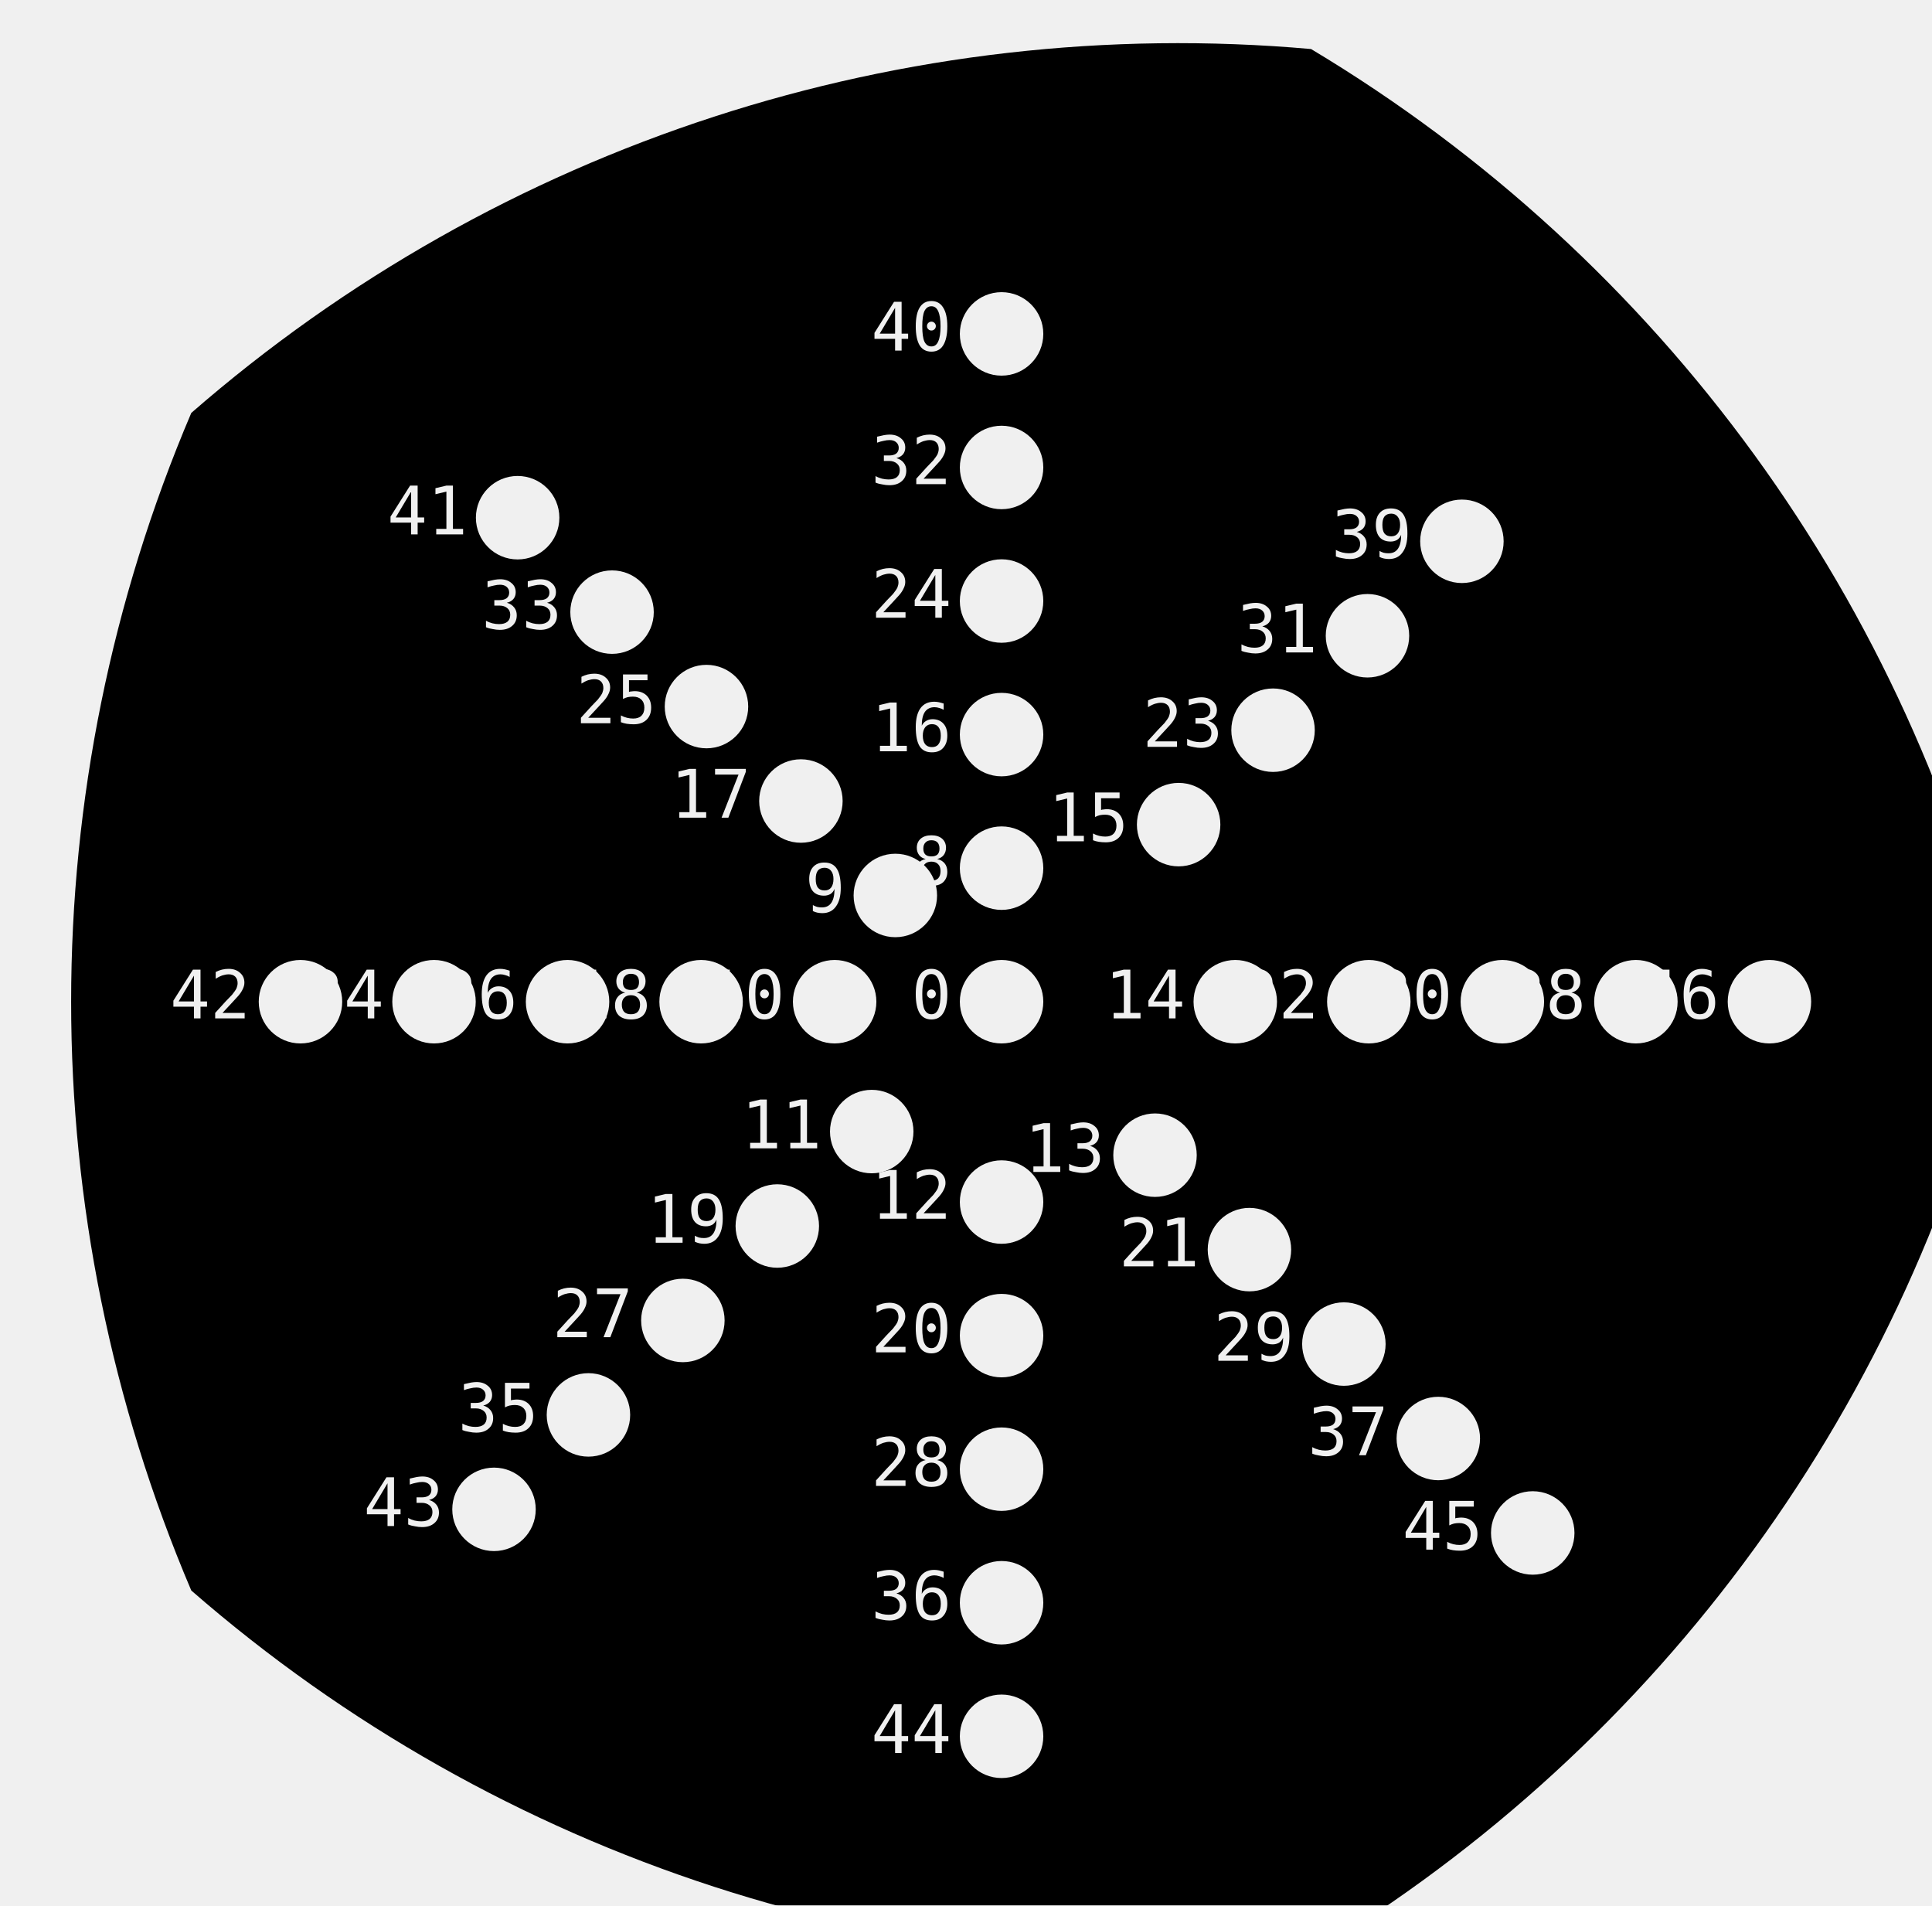
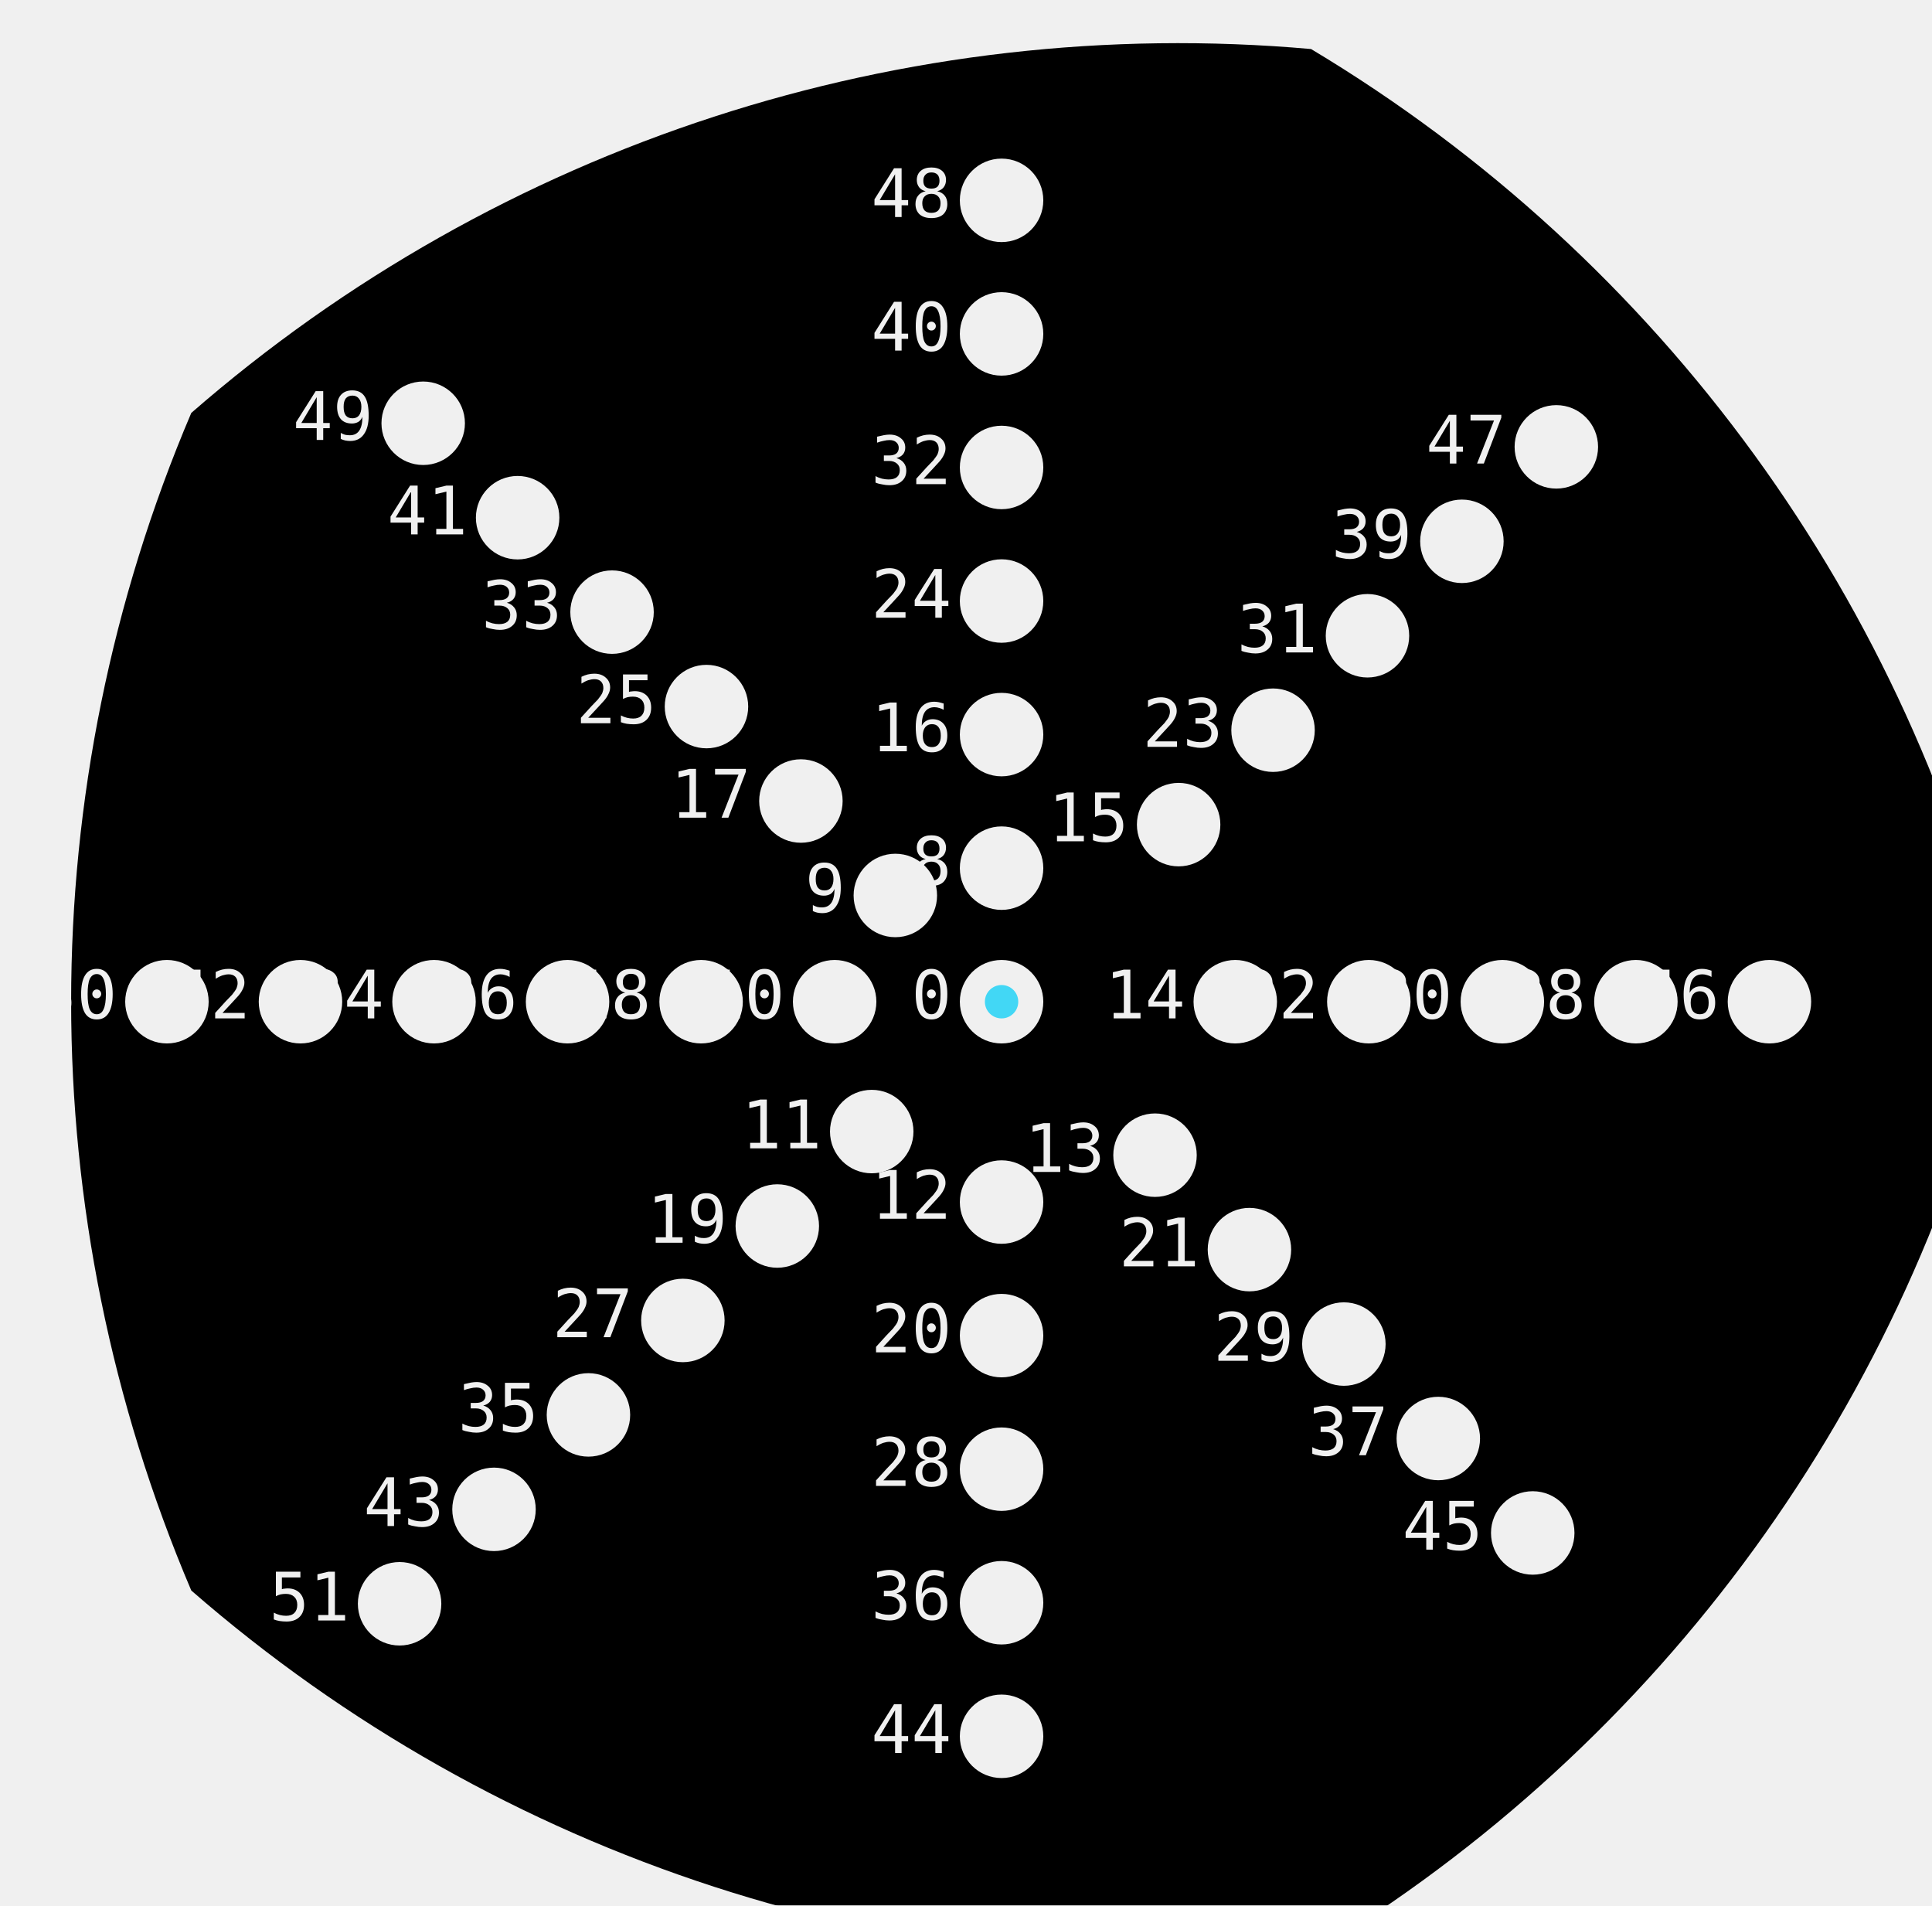
<svg xmlns="http://www.w3.org/2000/svg" xmlns:ns1="http://nathanfriend.io/inspiral">
  <g>
    <style>
      text {
        font-family: monospace;
        font-size: 4px;
      }
    </style>
    <mask id="holes">
      <rect width="100%" height="100%" fill="white" />
      <circle cx="60" cy="60" r="2.5" ns1:hole-name="0" ns1:hole-text-position-angle="0" ns1:hole-text-rotation-angle="0" />
      <text x="57" y="61" text-anchor="end">0</text>
      <circle cx="60" cy="52" r="2.5" ns1:hole-name="8" ns1:hole-text-position-angle="2.3415926535897933" ns1:hole-text-rotation-angle="-0.7" />
      <text x="57" y="53" text-anchor="end">8</text>
      <circle cx="60" cy="44" r="2.5" ns1:hole-name="16" ns1:hole-text-position-angle="2.741592653589793" ns1:hole-text-rotation-angle="0" />
      <text x="57" y="45" text-anchor="end">16</text>
      <circle cx="60" cy="36" r="2.5" ns1:hole-name="24" ns1:hole-text-position-angle="3.141592653589793" ns1:hole-text-rotation-angle="0" />
      <text x="57" y="37" text-anchor="end">24</text>
      <circle cx="60" cy="28" r="2.5" ns1:hole-name="32" ns1:hole-text-position-angle="3.141592653589793" ns1:hole-text-rotation-angle="0" />
      <text x="57" y="29" text-anchor="end">32</text>
      <circle cx="60" cy="20" r="2.5" ns1:hole-name="40" ns1:hole-text-position-angle="3.141592653589793" ns1:hole-text-rotation-angle="0" />
      <text x="57" y="21" text-anchor="end">40</text>
+       <circle cx="60" cy="12" r="2.5" ns1:hole-name="48" ns1:hole-text-position-angle="3.141592653589793" ns1:hole-text-rotation-angle="0" />
+       <text x="57" y="13" text-anchor="end">48</text>
      <circle cx="53.636" cy="53.636" r="2.5" ns1:hole-name="9" ns1:hole-text-position-angle="3.1269908169872416" ns1:hole-text-rotation-angle="-1.4853981633974482" />
      <text x="50.636" y="54.636" text-anchor="end">9</text>
      <circle cx="47.979" cy="47.979" r="2.5" ns1:hole-name="17" ns1:hole-text-position-angle="3.5269908169872415" ns1:hole-text-rotation-angle="-0.7853981633974483" />
      <text x="44.979" y="48.979" text-anchor="end">17</text>
      <circle cx="42.322" cy="42.322" r="2.5" ns1:hole-name="25" ns1:hole-text-position-angle="3.9269908169872414" ns1:hole-text-rotation-angle="-0.7853981633974483" />
      <text x="39.322" y="43.322" text-anchor="end">25</text>
      <circle cx="36.665" cy="36.665" r="2.5" ns1:hole-name="33" ns1:hole-text-position-angle="3.9269908169872414" ns1:hole-text-rotation-angle="-0.7853981633974483" />
      <text x="33.665" y="37.665" text-anchor="end">33</text>
      <circle cx="31.009" cy="31.009" r="2.5" ns1:hole-name="41" ns1:hole-text-position-angle="3.9269908169872414" ns1:hole-text-rotation-angle="-0.7853981633974483" />
      <text x="28.009" y="32.009" text-anchor="end">41</text>
+       <circle cx="25.352" cy="25.352" r="2.5" ns1:hole-name="49" ns1:hole-text-position-angle="3.9269908169872414" ns1:hole-text-rotation-angle="-0.7853981633974483" />
+       <text x="22.352" y="26.352" text-anchor="end">49</text>
      <circle cx="50" cy="60" r="2.5" ns1:hole-name="10" ns1:hole-text-position-angle="4.312388980384689" ns1:hole-text-rotation-angle="-1.5707963267948966" />
      <text x="47" y="61" text-anchor="end">10</text>
      <circle cx="42" cy="60" r="2.5" ns1:hole-name="18" ns1:hole-text-position-angle="4.71238898038469" ns1:hole-text-rotation-angle="-1.5707963267948966" />
      <text x="39" y="61" text-anchor="end">18</text>
      <circle cx="34" cy="60" r="2.5" ns1:hole-name="26" ns1:hole-text-position-angle="4.71238898038469" ns1:hole-text-rotation-angle="-1.5707963267948966" />
      <text x="31" y="61" text-anchor="end">26</text>
      <circle cx="26" cy="60" r="2.5" ns1:hole-name="34" ns1:hole-text-position-angle="4.71238898038469" ns1:hole-text-rotation-angle="-1.5707963267948966" />
      <text x="23" y="61" text-anchor="end">34</text>
      <circle cx="18" cy="60" r="2.5" ns1:hole-name="42" ns1:hole-text-position-angle="4.71238898038469" ns1:hole-text-rotation-angle="-1.5707963267948966" />
      <text x="15" y="61" text-anchor="end">42</text>
+       <circle cx="10" cy="60" r="2.5" ns1:hole-name="50" ns1:hole-text-position-angle="4.71238898038469" ns1:hole-text-rotation-angle="-1.5707963267948966" />
+       <text x="7" y="61" text-anchor="end">50</text>
      <circle cx="52.222" cy="67.778" r="2.5" ns1:hole-name="11" ns1:hole-text-position-angle="4.997787143782138" ns1:hole-text-rotation-angle="-2.356194490192345" />
      <text x="49.222" y="68.778" text-anchor="end">11</text>
      <circle cx="46.565" cy="73.435" r="2.5" ns1:hole-name="19" ns1:hole-text-position-angle="5.497787143782138" ns1:hole-text-rotation-angle="-2.356194490192345" />
      <text x="43.565" y="74.435" text-anchor="end">19</text>
      <circle cx="40.908" cy="79.092" r="2.5" ns1:hole-name="27" ns1:hole-text-position-angle="5.497787143782138" ns1:hole-text-rotation-angle="-2.356194490192345" />
      <text x="37.908" y="80.092" text-anchor="end">27</text>
      <circle cx="35.251" cy="84.749" r="2.5" ns1:hole-name="35" ns1:hole-text-position-angle="5.497787143782138" ns1:hole-text-rotation-angle="-2.356194490192345" />
      <text x="32.251" y="85.749" text-anchor="end">35</text>
      <circle cx="29.594" cy="90.406" r="2.5" ns1:hole-name="43" ns1:hole-text-position-angle="5.497787143782138" ns1:hole-text-rotation-angle="-2.356194490192345" />
      <text x="26.594" y="91.406" text-anchor="end">43</text>
+       <circle cx="23.938" cy="96.062" r="2.5" ns1:hole-name="51" ns1:hole-text-position-angle="5.497787143782138" ns1:hole-text-rotation-angle="-2.356194490192345" />
+       <text x="20.938" y="97.062" text-anchor="end">51</text>
      <circle cx="60" cy="72" r="2.5" ns1:hole-name="12" ns1:hole-text-position-angle="6.083185307179586" ns1:hole-text-rotation-angle="-3.141592653589793" />
      <text x="57" y="73" text-anchor="end">12</text>
      <circle cx="60" cy="80" r="2.5" ns1:hole-name="20" ns1:hole-text-position-angle="6.283185307179586" ns1:hole-text-rotation-angle="-3.141592653589793" />
      <text x="57" y="81" text-anchor="end">20</text>
      <circle cx="60" cy="88" r="2.5" ns1:hole-name="28" ns1:hole-text-position-angle="6.283185307179586" ns1:hole-text-rotation-angle="-3.141592653589793" />
      <text x="57" y="89" text-anchor="end">28</text>
      <circle cx="60" cy="96" r="2.5" ns1:hole-name="36" ns1:hole-text-position-angle="6.283185307179586" ns1:hole-text-rotation-angle="-3.141592653589793" />
      <text x="57" y="97" text-anchor="end">36</text>
      <circle cx="60" cy="104" r="2.5" ns1:hole-name="44" ns1:hole-text-position-angle="6.283185307179586" ns1:hole-text-rotation-angle="-3.141592653589793" />
      <text x="57" y="105" text-anchor="end">44</text>
      <circle cx="69.192" cy="69.192" r="2.5" ns1:hole-name="13" ns1:hole-text-position-angle="6.668583470577034" ns1:hole-text-rotation-angle="-3.9269908169872414" />
      <text x="66.192" y="70.192" text-anchor="end">13</text>
      <circle cx="74.849" cy="74.849" r="2.5" ns1:hole-name="21" ns1:hole-text-position-angle="7.0685834705770345" ns1:hole-text-rotation-angle="-3.9269908169872414" />
      <text x="71.849" y="75.849" text-anchor="end">21</text>
      <circle cx="80.506" cy="80.506" r="2.5" ns1:hole-name="29" ns1:hole-text-position-angle="7.0685834705770345" ns1:hole-text-rotation-angle="-3.9269908169872414" />
      <text x="77.506" y="81.506" text-anchor="end">29</text>
      <circle cx="86.163" cy="86.163" r="2.5" ns1:hole-name="37" ns1:hole-text-position-angle="7.0685834705770345" ns1:hole-text-rotation-angle="-3.9269908169872414" />
      <text x="83.163" y="87.163" text-anchor="end">37</text>
      <circle cx="91.82" cy="91.82" r="2.5" ns1:hole-name="45" ns1:hole-text-position-angle="7.0685834705770345" ns1:hole-text-rotation-angle="-3.9269908169872414" />
      <text x="88.82" y="92.82" text-anchor="end">45</text>
      <circle cx="74" cy="60" r="2.5" ns1:hole-name="14" ns1:hole-text-position-angle="7.653981633974483" ns1:hole-text-rotation-angle="-4.71238898038469" />
      <text x="71" y="61" text-anchor="end">14</text>
      <circle cx="82" cy="60" r="2.5" ns1:hole-name="22" ns1:hole-text-position-angle="7.853981633974483" ns1:hole-text-rotation-angle="-4.71238898038469" />
      <text x="79" y="61" text-anchor="end">22</text>
      <circle cx="90" cy="60" r="2.5" ns1:hole-name="30" ns1:hole-text-position-angle="7.853981633974483" ns1:hole-text-rotation-angle="-4.71238898038469" />
      <text x="87" y="61" text-anchor="end">30</text>
      <circle cx="98" cy="60" r="2.5" ns1:hole-name="38" ns1:hole-text-position-angle="7.853981633974483" ns1:hole-text-rotation-angle="-4.71238898038469" />
      <text x="95" y="61" text-anchor="end">38</text>
      <circle cx="106" cy="60" r="2.5" ns1:hole-name="46" ns1:hole-text-position-angle="7.853981633974483" ns1:hole-text-rotation-angle="-4.71238898038469" />
      <text x="103" y="61" text-anchor="end">46</text>
      <circle cx="70.607" cy="49.393" r="2.5" ns1:hole-name="15" ns1:hole-text-position-angle="8.439379797371931" ns1:hole-text-rotation-angle="-5.497787143782138" />
      <text x="67.607" y="50.393" text-anchor="end">15</text>
      <circle cx="76.263" cy="43.737" r="2.5" ns1:hole-name="23" ns1:hole-text-position-angle="8.63937979737193" ns1:hole-text-rotation-angle="-5.497787143782138" />
      <text x="73.263" y="44.737" text-anchor="end">23</text>
      <circle cx="81.92" cy="38.08" r="2.5" ns1:hole-name="31" ns1:hole-text-position-angle="8.63937979737193" ns1:hole-text-rotation-angle="-5.497787143782138" />
      <text x="78.92" y="39.08" text-anchor="end">31</text>
      <circle cx="87.577" cy="32.423" r="2.5" ns1:hole-name="39" ns1:hole-text-position-angle="8.63937979737193" ns1:hole-text-rotation-angle="-5.497787143782138" />
      <text x="84.577" y="33.423" text-anchor="end">39</text>
+       <circle cx="93.234" cy="26.766" r="2.5" ns1:hole-name="47" ns1:hole-text-position-angle="8.63937979737193" ns1:hole-text-rotation-angle="-5.497787143782138" />
+       <text x="90.234" y="27.766" text-anchor="end">47</text>
    </mask>
    <path mask="url(#holes)" d="M 120 60              A 90 90 0 0 0 78.541 2.937              A 90 90 0 0 0 11.459 24.733              A 90 90 0 0 0 11.459 95.267              A 90 90 0 0 0 78.541 117.063              A 90 90 0 0 0 120 60              Z" />
+     <circle id="center-point" cx="60" cy="60" r="1" fill="#42d7f5" />
  </g>
</svg>
